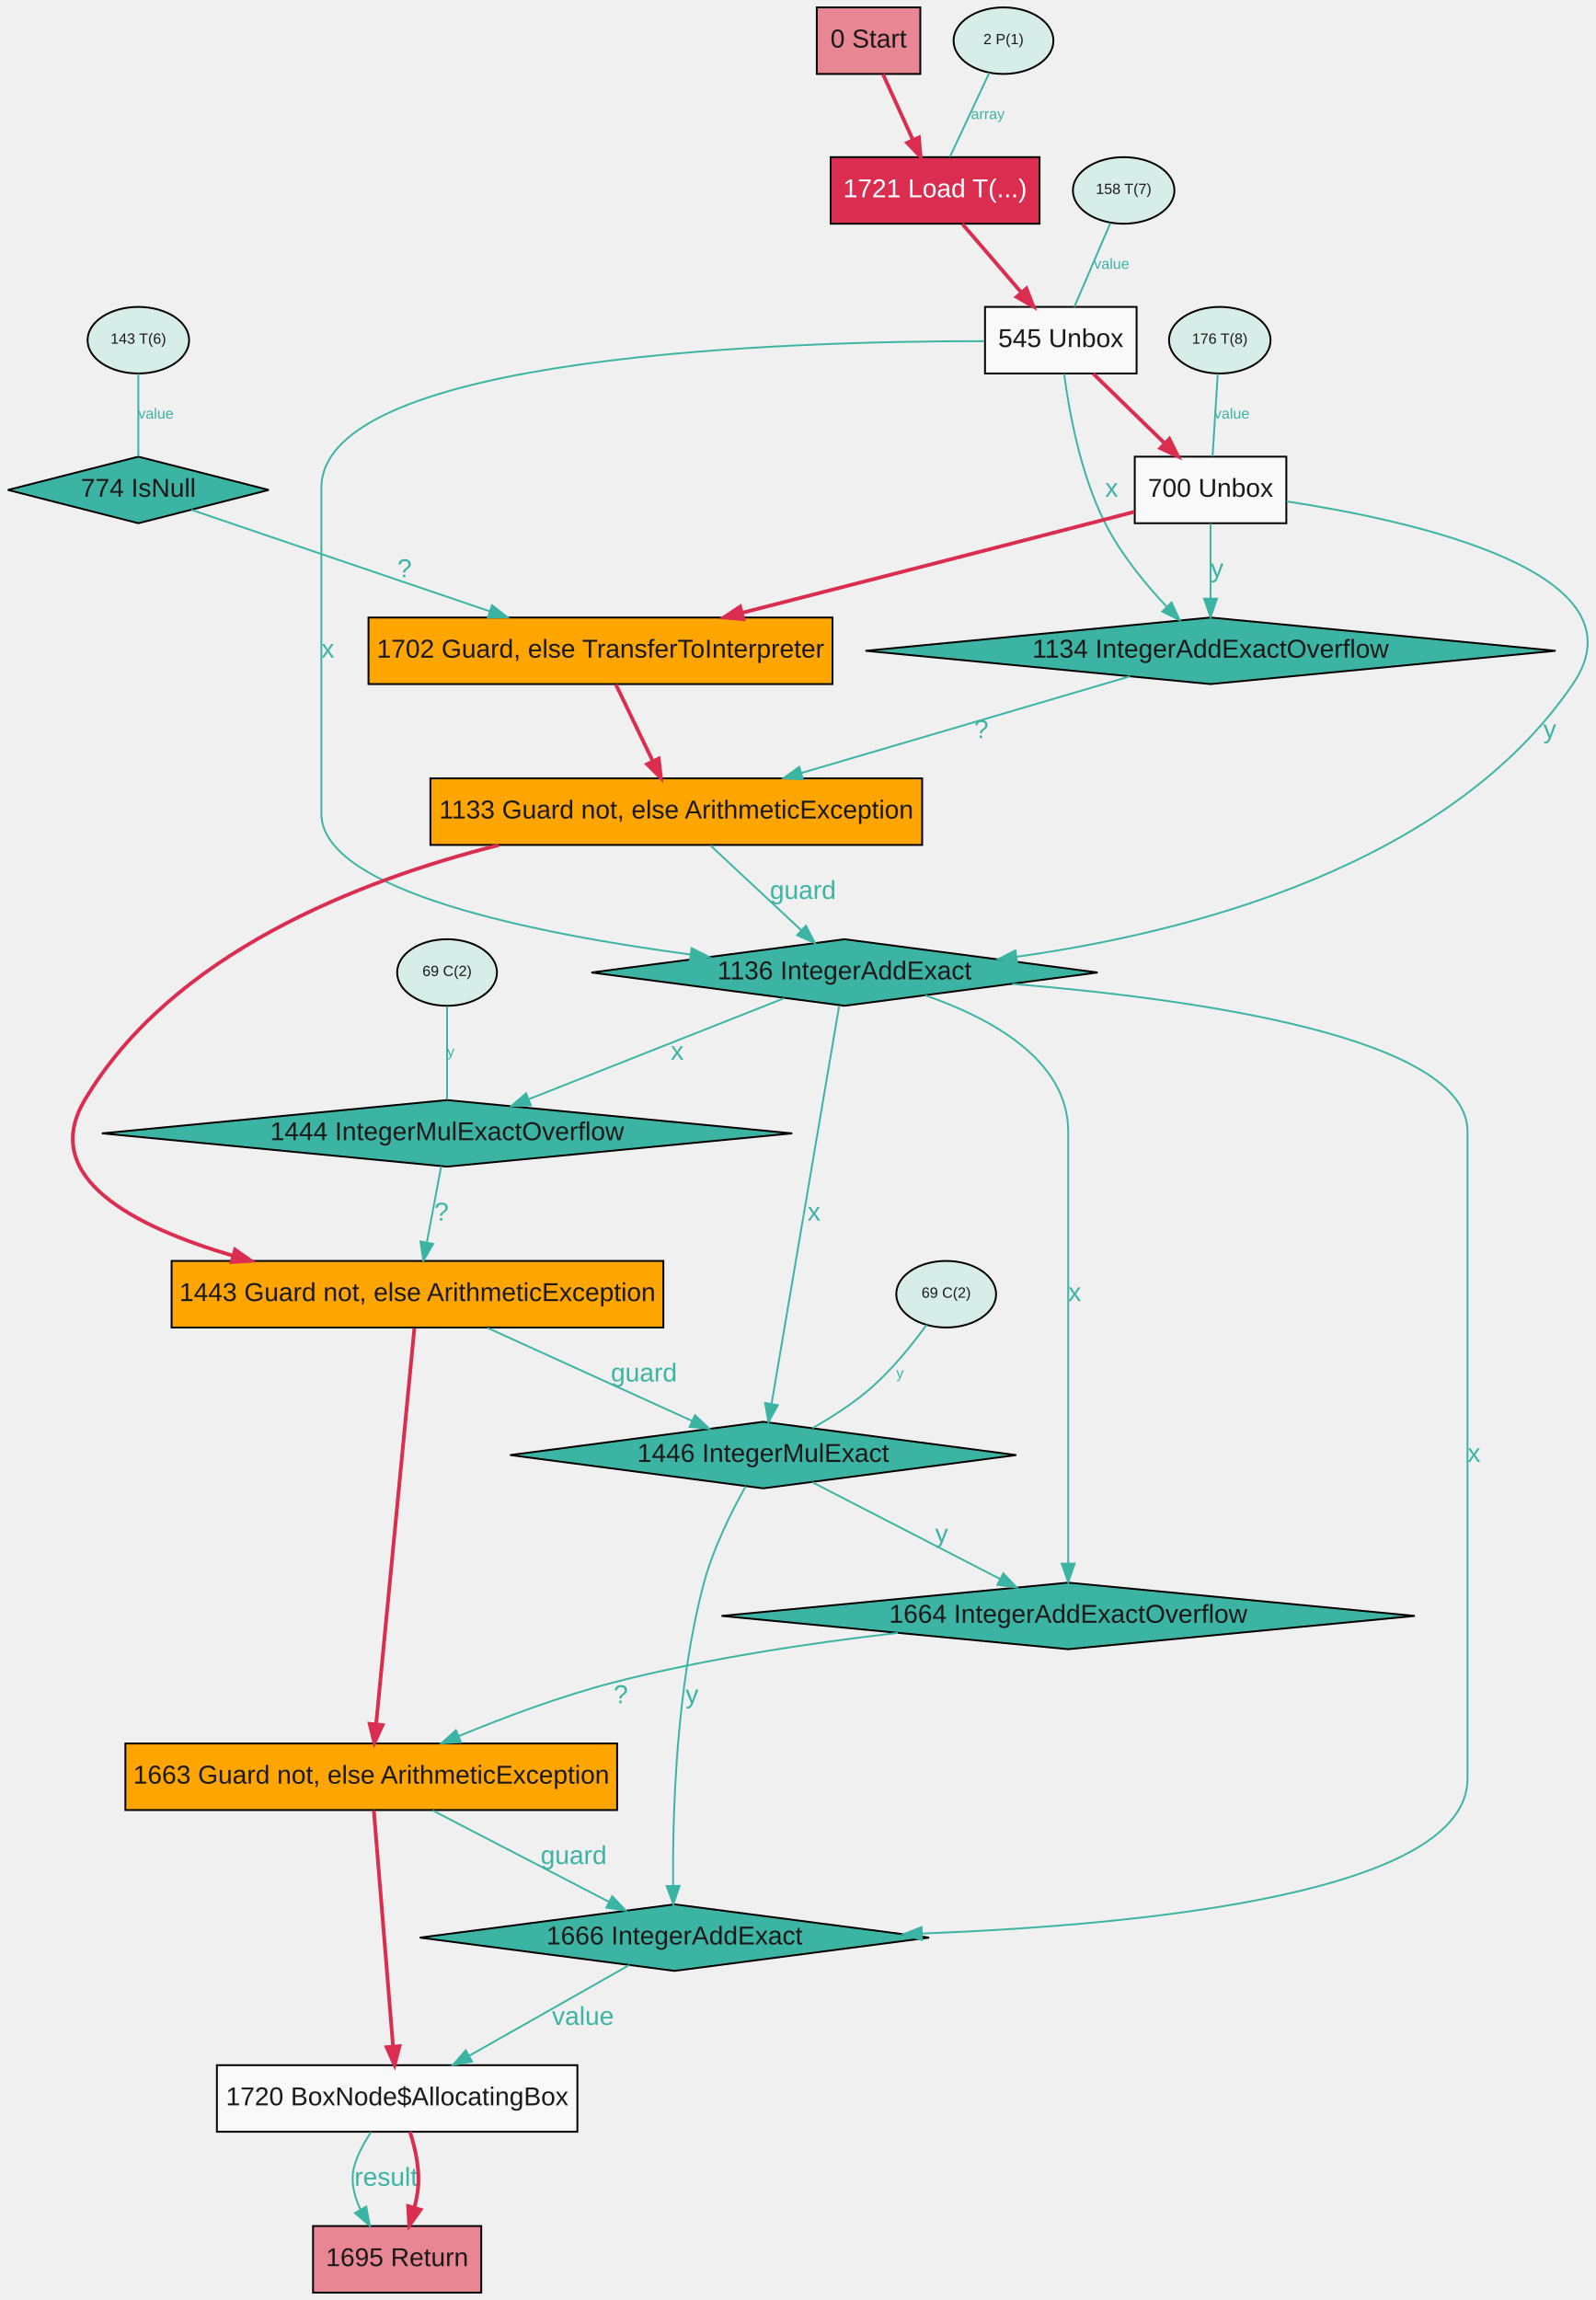
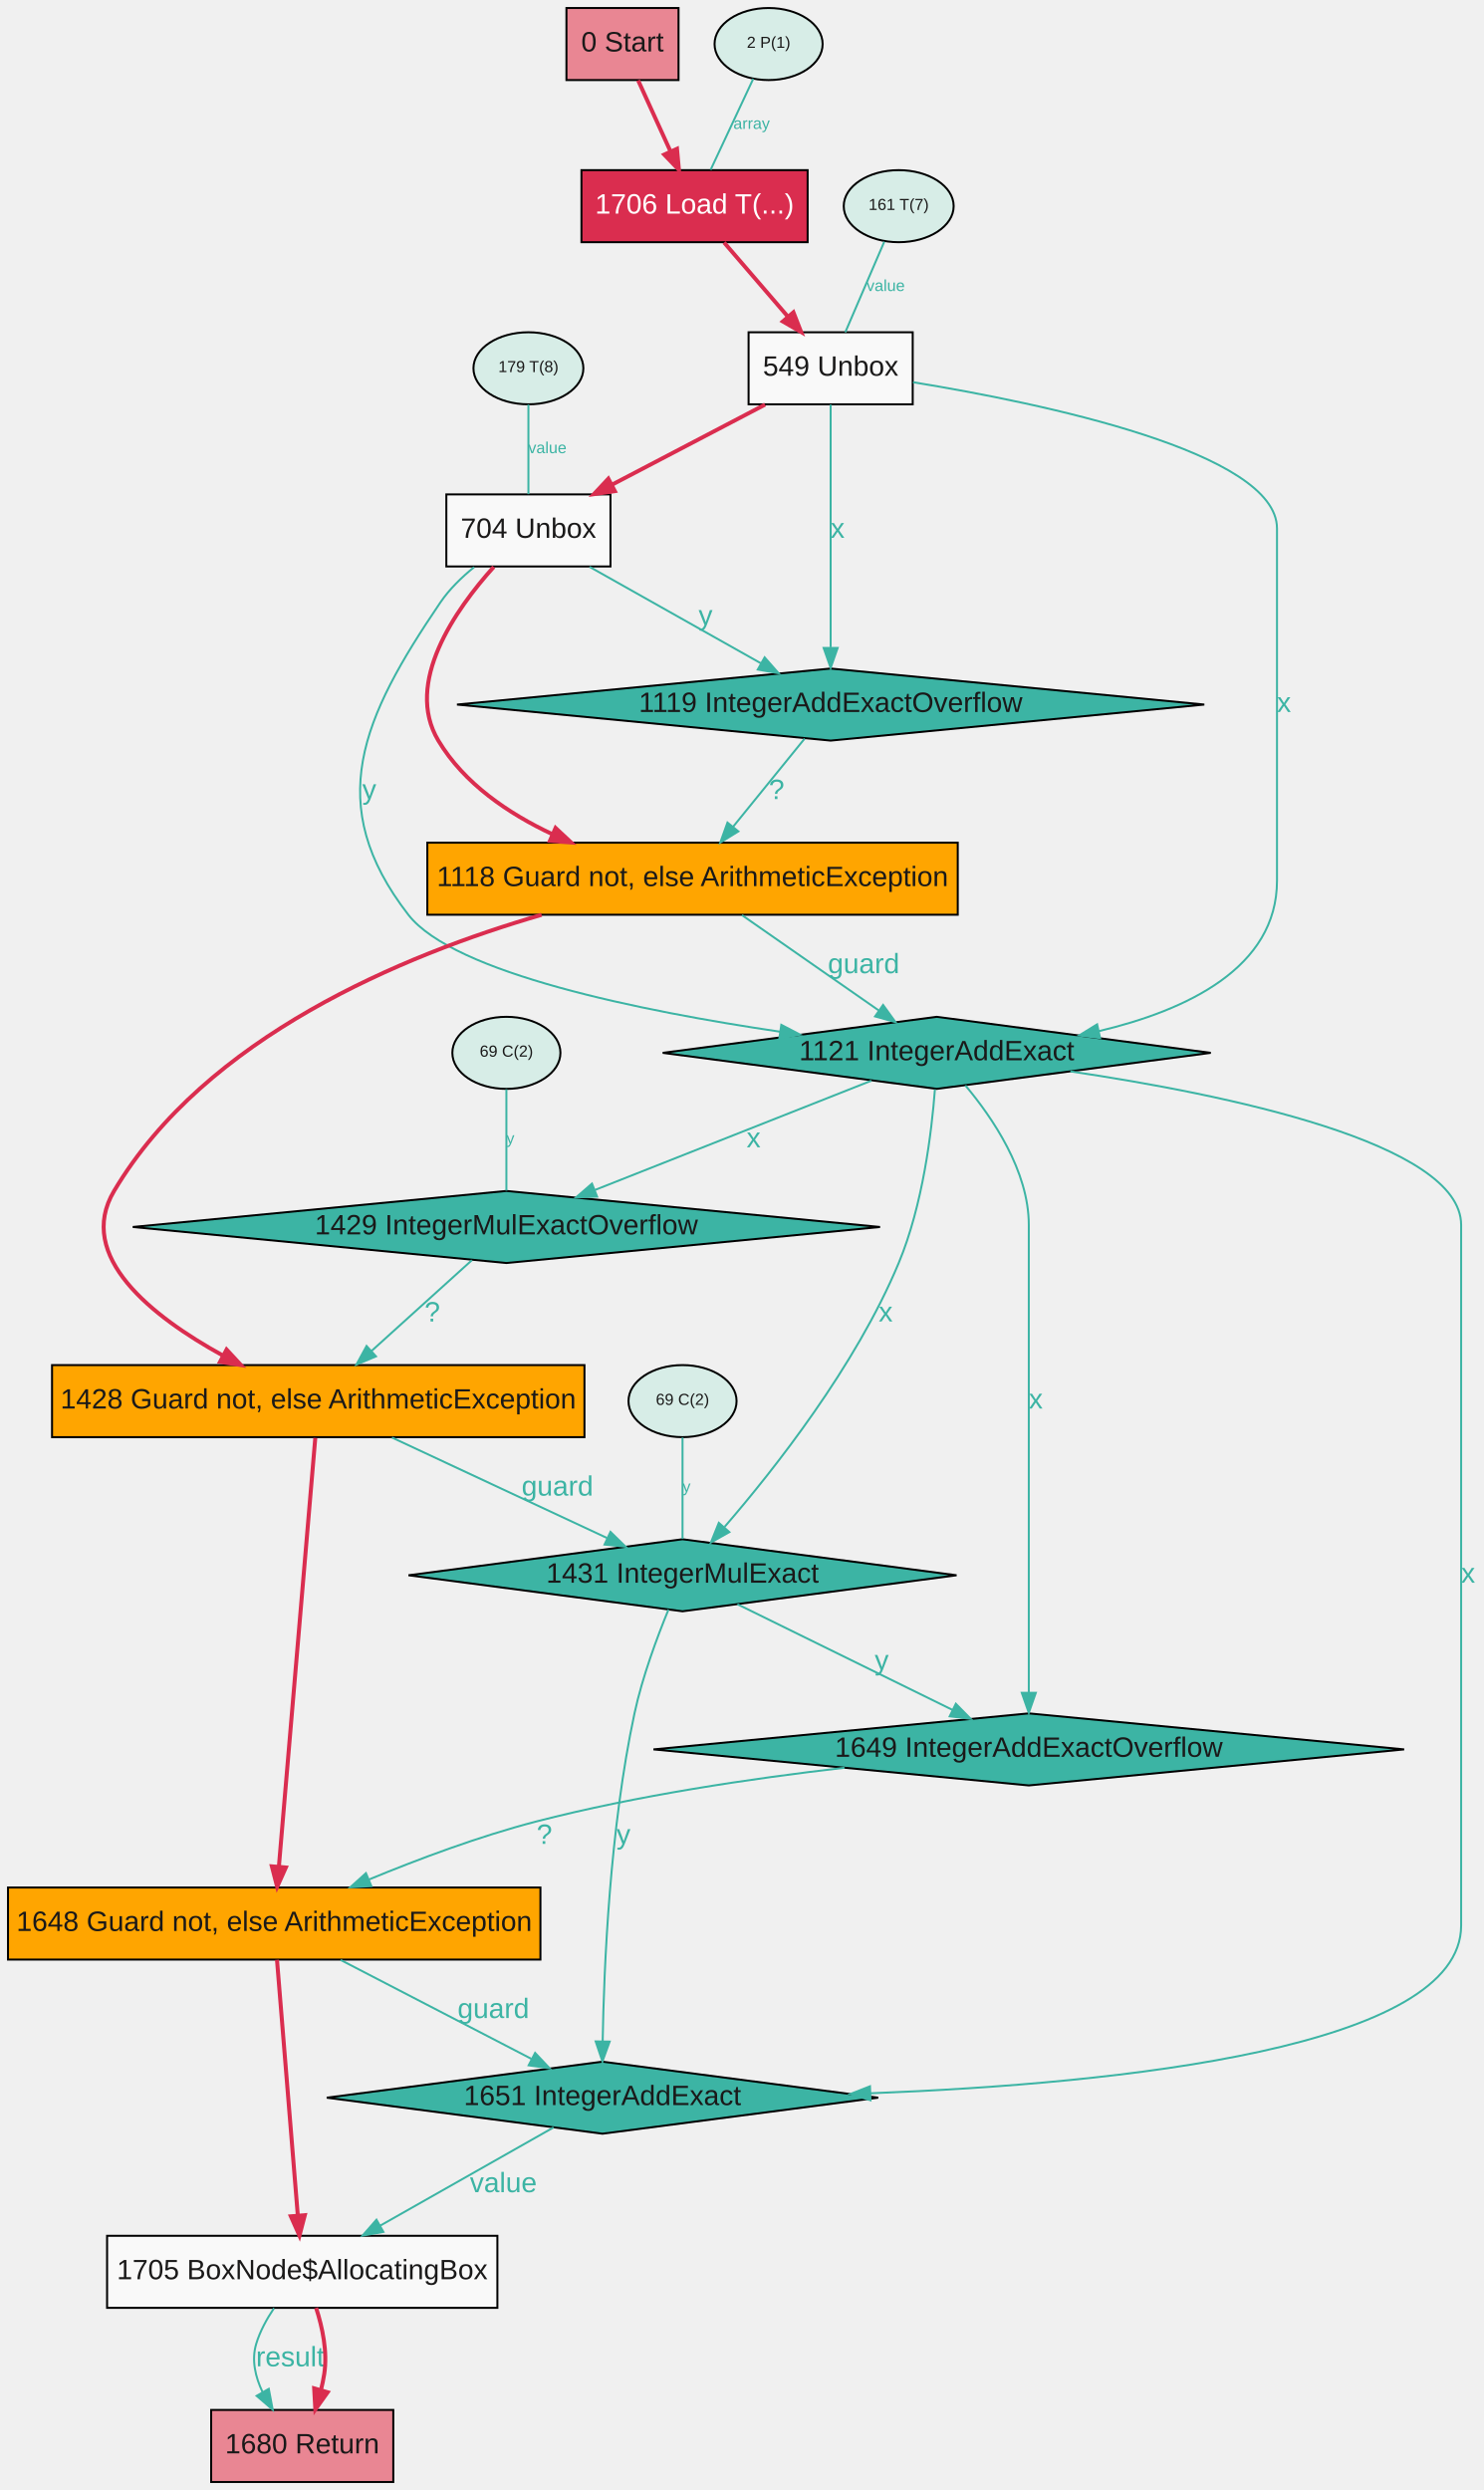
- <svg xmlns="http://www.w3.org/2000/svg" width="863pt" height="1244pt" viewBox="0.00 0.00 862.90 1244.00">
+ <svg xmlns="http://www.w3.org/2000/svg" width="741pt" height="1244pt" viewBox="0.00 0.00 741.00 1244.00">
  <g id="graph0" class="graph" transform="scale(1 1) rotate(0) translate(4 1240)">
    <g id="node1" class="node">
-       <polygon fill="#e98693" stroke="black" points="493.78,-1236 437.78,-1236 437.78,-1200 493.78,-1200 493.78,-1236" />
-       <text text-anchor="middle" x="465.78" y="-1214.3" font-family="Arial" font-size="14.00" fill="#1a1919">0 Start</text>
+       <polygon fill="#e98693" stroke="black" points="335,-1236 279,-1236 279,-1200 335,-1200 335,-1236" />
+       <text text-anchor="middle" x="307" y="-1214.3" font-family="Arial" font-size="14.00" fill="#1a1919">0 Start</text>
+     </g>
+     <g id="node15" class="node">
+       <polygon fill="#da2d4f" stroke="black" points="399.5,-1155 286.5,-1155 286.5,-1119 399.5,-1119 399.5,-1155" />
+       <text text-anchor="middle" x="343" y="-1133.3" font-family="Arial" font-size="14.00" fill="#ffffff">1706 Load T(...)</text>
+     </g>
+     <g id="edge30" class="edge">
+       <path fill="none" stroke="#da2d4f" stroke-width="2" d="M314.81,-1199.86C319.53,-1189.51 325.64,-1176.1 330.96,-1164.41" />
+       <polygon fill="#da2d4f" stroke="#da2d4f" stroke-width="2" points="334.24,-1165.66 335.2,-1155.11 327.87,-1162.76 334.24,-1165.66" />
+     </g>
+     <g id="node2" class="node">
+       <polygon fill="#f9f9f9" stroke="black" points="452,-1074 370,-1074 370,-1038 452,-1038 452,-1074" />
+       <text text-anchor="middle" x="411" y="-1052.3" font-family="Arial" font-size="14.00" fill="#1a1919">549 Unbox</text>
+     </g>
+     <g id="node3" class="node">
+       <polygon fill="#f9f9f9" stroke="black" points="301,-993 219,-993 219,-957 301,-957 301,-993" />
+       <text text-anchor="middle" x="260" y="-971.3" font-family="Arial" font-size="14.00" fill="#1a1919">704 Unbox</text>
+     </g>
+     <g id="edge1" class="edge">
+       <path fill="none" stroke="#da2d4f" stroke-width="2" d="M378.24,-1037.86C355.78,-1026.11 325.8,-1010.42 301.64,-997.79" />
+       <polygon fill="#da2d4f" stroke="#da2d4f" stroke-width="2" points="303.18,-994.64 292.7,-993.11 299.94,-1000.85 303.18,-994.64" />
+     </g>
+     <g id="node5" class="node">
+       <polygon fill="#3cb4a4" stroke="black" points="411,-906 224.32,-888 411,-870 597.68,-888 411,-906" />
+       <text text-anchor="middle" x="411" y="-884.3" font-family="Arial" font-size="14.00" fill="#1a1919">1119 IntegerAddExactOverflow</text>
+     </g>
+     <g id="edge5" class="edge">
+       <path fill="none" stroke="#3cb4a4" d="M411,-1037.86C411,-1009.16 411,-951.13 411,-916.61" />
+       <polygon fill="#3cb4a4" stroke="#3cb4a4" points="414.5,-916.3 411,-906.3 407.5,-916.3 414.5,-916.3" />
+       <text text-anchor="middle" x="414.5" y="-971.3" font-family="arial" font-size="14.00" fill="#3cb4a4">x</text>
+     </g>
+     <g id="node6" class="node">
+       <polygon fill="#3cb4a4" stroke="black" points="464,-732 327.09,-714 464,-696 600.91,-714 464,-732" />
+       <text text-anchor="middle" x="464" y="-710.3" font-family="Arial" font-size="14.00" fill="#1a1919">1121 IntegerAddExact</text>
+     </g>
+     <g id="edge7" class="edge">
+       <path fill="none" stroke="#3cb4a4" d="M452.16,-1049.04C516.6,-1038.53 634,-1014.15 634,-976 634,-976 634,-976 634,-800 634,-756.44 588.79,-735.2 545,-724.85" />
+       <polygon fill="#3cb4a4" stroke="#3cb4a4" points="545.63,-721.4 535.11,-722.68 544.13,-728.24 545.63,-721.4" />
+       <text text-anchor="middle" x="637.5" y="-884.3" font-family="arial" font-size="14.00" fill="#3cb4a4">x</text>
+     </g>
+     <g id="node4" class="node">
+       <polygon fill="#ffa500" stroke="black" points="474.5,-819 209.5,-819 209.5,-783 474.5,-783 474.5,-819" />
+       <text text-anchor="middle" x="342" y="-797.3" font-family="Arial" font-size="14.00" fill="#1a1919">1118 Guard not, else ArithmeticException</text>
+     </g>
+     <g id="edge2" class="edge">
+       <path fill="none" stroke="#da2d4f" stroke-width="2" d="M242.69,-956.76C223.6,-935.57 197.72,-898.86 215,-870 227.82,-848.6 249.93,-833.55 272.15,-823.15" />
+       <polygon fill="#da2d4f" stroke="#da2d4f" stroke-width="2" points="273.57,-826.35 281.31,-819.12 270.75,-819.94 273.57,-826.35" />
+     </g>
+     <g id="edge6" class="edge">
+       <path fill="none" stroke="#3cb4a4" d="M290.56,-956.8C315.38,-942.83 350.39,-923.12 376.27,-908.55" />
+       <polygon fill="#3cb4a4" stroke="#3cb4a4" points="378.02,-911.58 385.02,-903.63 374.58,-905.48 378.02,-911.58" />
+       <text text-anchor="middle" x="348.5" y="-927.8" font-family="arial" font-size="14.00" fill="#3cb4a4">y</text>
+     </g>
+     <g id="edge8" class="edge">
+       <path fill="none" stroke="#3cb4a4" d="M232.88,-956.65C226.63,-951.59 220.5,-945.62 216,-939 176.85,-881.34 157.3,-838.09 200,-783 222.7,-753.72 316.36,-734.82 385.71,-724.56" />
+       <polygon fill="#3cb4a4" stroke="#3cb4a4" points="386.35,-728 395.75,-723.1 385.35,-721.07 386.35,-728" />
+       <text text-anchor="middle" x="180.5" y="-840.8" font-family="arial" font-size="14.00" fill="#3cb4a4">y</text>
+     </g>
+     <g id="edge9" class="edge">
+       <path fill="none" stroke="#3cb4a4" d="M366.69,-782.8C386.43,-769.05 414.14,-749.74 434.95,-735.24" />
+       <polygon fill="#3cb4a4" stroke="#3cb4a4" points="437.2,-737.94 443.4,-729.35 433.19,-732.2 437.2,-737.94" />
+       <text text-anchor="middle" x="427.5" y="-753.8" font-family="arial" font-size="14.00" fill="#3cb4a4">guard</text>
+     </g>
+     <g id="node7" class="node">
+       <polygon fill="#ffa500" stroke="black" points="288,-558 22,-558 22,-522 288,-522 288,-558" />
+       <text text-anchor="middle" x="155" y="-536.3" font-family="Arial" font-size="14.00" fill="#1a1919">1428 Guard not, else ArithmeticException</text>
+     </g>
+     <g id="edge4" class="edge">
+       <path fill="none" stroke="#da2d4f" stroke-width="2" d="M266.59,-782.96C197.34,-762.85 98.75,-721.96 53,-645 33.6,-612.37 72.01,-582.26 107.11,-562.92" />
+       <polygon fill="#da2d4f" stroke="#da2d4f" stroke-width="2" points="109.2,-565.77 116.4,-558 105.92,-559.59 109.2,-565.77" />
+     </g>
+     <g id="edge3" class="edge">
+       <path fill="none" stroke="#3cb4a4" d="M398.02,-871.01C387.97,-858.63 373.86,-841.25 362.32,-827.03" />
+       <polygon fill="#3cb4a4" stroke="#3cb4a4" points="364.89,-824.64 355.87,-819.08 359.45,-829.05 364.89,-824.64" />
+       <text text-anchor="middle" x="384" y="-840.8" font-family="arial" font-size="14.00" fill="#3cb4a4">?</text>
+     </g>
+     <g id="node8" class="node">
+       <polygon fill="#3cb4a4" stroke="black" points="249,-645 62.32,-627 249,-609 435.68,-627 249,-645" />
+       <text text-anchor="middle" x="249" y="-623.3" font-family="Arial" font-size="14.00" fill="#1a1919">1429 IntegerMulExactOverflow</text>
+     </g>
+     <g id="edge12" class="edge">
+       <path fill="none" stroke="#3cb4a4" d="M431.35,-700.09C394.48,-685.51 334.3,-661.72 293.23,-645.49" />
+       <polygon fill="#3cb4a4" stroke="#3cb4a4" points="294.33,-642.16 283.75,-641.74 291.76,-648.67 294.33,-642.16" />
+       <text text-anchor="middle" x="372.5" y="-666.8" font-family="arial" font-size="14.00" fill="#3cb4a4">x</text>
+     </g>
+     <g id="node9" class="node">
+       <polygon fill="#3cb4a4" stroke="black" points="337,-471 200.09,-453 337,-435 473.91,-453 337,-471" />
+       <text text-anchor="middle" x="337" y="-449.3" font-family="Arial" font-size="14.00" fill="#1a1919">1431 IntegerMulExact</text>
+     </g>
+     <g id="edge14" class="edge">
+       <path fill="none" stroke="#3cb4a4" d="M463.1,-695.8C461.49,-674.64 457.07,-637.97 445,-609 423.54,-557.47 382.88,-505.95 358.03,-477.2" />
+       <polygon fill="#3cb4a4" stroke="#3cb4a4" points="360.39,-474.58 351.17,-469.37 355.13,-479.2 360.39,-474.58" />
+       <text text-anchor="middle" x="438.5" y="-579.8" font-family="arial" font-size="14.00" fill="#3cb4a4">x</text>
+     </g>
+     <g id="node11" class="node">
+       <polygon fill="#3cb4a4" stroke="black" points="510,-384 322.48,-366 510,-348 697.52,-366 510,-384" />
+       <text text-anchor="middle" x="510" y="-362.3" font-family="Arial" font-size="14.00" fill="#1a1919">1649 IntegerAddExactOverflow</text>
+     </g>
+     <g id="edge19" class="edge">
+       <path fill="none" stroke="#3cb4a4" d="M478.3,-697.73C491.81,-681.67 510,-655.01 510,-628 510,-628 510,-628 510,-452 510,-432.75 510,-411.05 510,-394.4" />
+       <polygon fill="#3cb4a4" stroke="#3cb4a4" points="513.5,-394.26 510,-384.26 506.5,-394.26 513.5,-394.26" />
+       <text text-anchor="middle" x="513.5" y="-536.3" font-family="arial" font-size="14.00" fill="#3cb4a4">x</text>
+     </g>
+     <g id="node12" class="node">
+       <polygon fill="#3cb4a4" stroke="black" points="297,-210 159.25,-192 297,-174 434.75,-192 297,-210" />
+       <text text-anchor="middle" x="297" y="-188.3" font-family="Arial" font-size="14.00" fill="#1a1919">1651 IntegerAddExact</text>
+     </g>
+     <g id="edge21" class="edge">
+       <path fill="none" stroke="#3cb4a4" d="M530.79,-704.73C608.42,-693.22 726,-669.01 726,-628 726,-628 726,-628 726,-278 726,-216.97 556.8,-199.07 430.92,-194.2" />
+       <polygon fill="#3cb4a4" stroke="#3cb4a4" points="430.92,-190.7 420.8,-193.83 430.66,-197.69 430.92,-190.7" />
+       <text text-anchor="middle" x="729.5" y="-449.3" font-family="arial" font-size="14.00" fill="#3cb4a4">x</text>
+     </g>
+     <g id="edge16" class="edge">
+       <path fill="none" stroke="#3cb4a4" d="M191.83,-521.8C223.08,-507.2 267.74,-486.35 299.25,-471.63" />
+       <polygon fill="#3cb4a4" stroke="#3cb4a4" points="301,-474.68 308.57,-467.28 298.03,-468.34 301,-474.68" />
+       <text text-anchor="middle" x="274.5" y="-492.8" font-family="arial" font-size="14.00" fill="#3cb4a4">guard</text>
+     </g>
+     <g id="node10" class="node">
+       <polygon fill="#ffa500" stroke="black" points="266,-297 0,-297 0,-261 266,-261 266,-297" />
+       <text text-anchor="middle" x="133" y="-275.3" font-family="Arial" font-size="14.00" fill="#1a1919">1648 Guard not, else ArithmeticException</text>
+     </g>
+     <g id="edge11" class="edge">
+       <path fill="none" stroke="#da2d4f" stroke-width="2" d="M153.52,-521.6C149.77,-477.46 139.87,-360.83 135.33,-307.42" />
+       <polygon fill="#da2d4f" stroke="#da2d4f" stroke-width="2" points="138.81,-306.99 134.47,-297.32 131.83,-307.58 138.81,-306.99" />
+     </g>
+     <g id="edge10" class="edge">
+       <path fill="none" stroke="#3cb4a4" d="M231.76,-610.41C217.73,-597.72 197.69,-579.6 181.61,-565.06" />
+       <polygon fill="#3cb4a4" stroke="#3cb4a4" points="183.84,-562.36 174.07,-558.25 179.14,-567.55 183.84,-562.36" />
+       <text text-anchor="middle" x="212" y="-579.8" font-family="arial" font-size="14.00" fill="#3cb4a4">?</text>
+     </g>
+     <g id="edge20" class="edge">
+       <path fill="none" stroke="#3cb4a4" d="M364.41,-438.53C393.38,-424.3 439.27,-401.75 471.78,-385.78" />
+       <polygon fill="#3cb4a4" stroke="#3cb4a4" points="473.55,-388.81 480.98,-381.26 470.47,-382.52 473.55,-388.81" />
+       <text text-anchor="middle" x="436.5" y="-405.8" font-family="arial" font-size="14.00" fill="#3cb4a4">y</text>
+     </g>
+     <g id="edge22" class="edge">
+       <path fill="none" stroke="#3cb4a4" d="M329.98,-435.85C324.4,-422.28 316.91,-402.24 313,-384 300.67,-326.55 297.74,-257.49 297.1,-220.16" />
+       <polygon fill="#3cb4a4" stroke="#3cb4a4" points="300.6,-220.03 296.98,-210.08 293.6,-220.12 300.6,-220.03" />
+       <text text-anchor="middle" x="307.5" y="-318.8" font-family="arial" font-size="14.00" fill="#3cb4a4">y</text>
+     </g>
+     <g id="edge23" class="edge">
+       <path fill="none" stroke="#3cb4a4" d="M166.19,-260.8C193.85,-246.46 233.17,-226.08 261.47,-211.41" />
+       <polygon fill="#3cb4a4" stroke="#3cb4a4" points="263.35,-214.38 270.61,-206.68 260.12,-208.17 263.35,-214.38" />
+       <text text-anchor="middle" x="242.5" y="-231.8" font-family="arial" font-size="14.00" fill="#3cb4a4">guard</text>
+     </g>
+     <g id="node14" class="node">
+       <polygon fill="#f9f9f9" stroke="black" points="244.5,-123 49.5,-123 49.5,-87 244.5,-87 244.5,-123" />
+       <text text-anchor="middle" x="147" y="-101.3" font-family="Arial" font-size="14.00" fill="#1a1919">1705 BoxNode$AllocatingBox</text>
+     </g>
+     <g id="edge18" class="edge">
+       <path fill="none" stroke="#da2d4f" stroke-width="2" d="M134.39,-260.88C136.83,-231 141.86,-169.11 144.78,-133.27" />
+       <polygon fill="#da2d4f" stroke="#da2d4f" stroke-width="2" points="148.29,-133.3 145.61,-123.05 141.31,-132.73 148.29,-133.3" />
+     </g>
+     <g id="edge17" class="edge">
+       <path fill="none" stroke="#3cb4a4" d="M417.92,-356.83C371.3,-351.46 314.12,-342.96 264,-330 235.6,-322.66 204.91,-311.15 180.38,-301.02" />
+       <polygon fill="#3cb4a4" stroke="#3cb4a4" points="181.53,-297.71 170.95,-297.08 178.83,-304.17 181.53,-297.71" />
+       <text text-anchor="middle" x="268" y="-318.8" font-family="arial" font-size="14.00" fill="#3cb4a4">?</text>
+     </g>
+     <g id="edge25" class="edge">
+       <path fill="none" stroke="#3cb4a4" d="M272.57,-177.15C249.15,-163.88 213.41,-143.63 186.05,-128.13" />
+       <polygon fill="#3cb4a4" stroke="#3cb4a4" points="187.54,-124.95 177.12,-123.07 184.09,-131.04 187.54,-124.95" />
+       <text text-anchor="middle" x="247.5" y="-144.8" font-family="arial" font-size="14.00" fill="#3cb4a4">value</text>
+     </g>
+     <g id="node13" class="node">
+       <polygon fill="#e98693" stroke="black" points="192.5,-36 101.5,-36 101.5,0 192.5,0 192.5,-36" />
+       <text text-anchor="middle" x="147" y="-14.3" font-family="Arial" font-size="14.00" fill="#1a1919">1680 Return</text>
+     </g>
+     <g id="edge24" class="edge">
+       <path fill="none" stroke="#3cb4a4" d="M132.9,-86.84C129.28,-81.46 125.88,-75.27 124,-69 121.59,-60.93 123.56,-52.49 127.19,-44.89" />
+       <polygon fill="#3cb4a4" stroke="#3cb4a4" points="130.29,-46.53 132.25,-36.12 124.22,-43.03 130.29,-46.53" />
+       <text text-anchor="middle" x="141" y="-57.8" font-family="arial" font-size="14.00" fill="#3cb4a4">result</text>
+     </g>
+     <g id="edge26" class="edge">
+       <path fill="none" stroke="#da2d4f" stroke-width="2" d="M153.94,-86.98C157.06,-77.35 159.7,-65.07 158,-54 157.59,-51.32 157.01,-48.56 156.33,-45.83" />
+       <polygon fill="#da2d4f" stroke="#da2d4f" stroke-width="2" points="159.69,-44.83 153.55,-36.2 152.96,-46.78 159.69,-44.83" />
+     </g>
+     <g id="edge31" class="edge">
+       <path fill="none" stroke="#da2d4f" stroke-width="2" d="M357.75,-1118.86C367.02,-1108.09 379.13,-1094.02 389.46,-1082.02" />
+       <polygon fill="#da2d4f" stroke="#da2d4f" stroke-width="2" points="392.4,-1083.97 396.27,-1074.11 387.1,-1079.4 392.4,-1083.97" />
+     </g>
+     <g id="node16" class="node">
+       <ellipse fill="#d7ede7" stroke="black" cx="249" cy="-714" rx="27" ry="18" />
+       <text text-anchor="middle" x="249" y="-712.1" font-family="Arial" font-size="8.00" fill="#1a1919">69 C(2)</text>
+     </g>
+     <g id="edge13" class="edge">
+       <path fill="none" stroke="#3cb4a4" d="M249,-695.8C249,-681.05 249,-659.92 249,-645.18" />
+       <text text-anchor="middle" x="251" y="-668.6" font-family="arial" font-size="8.00" fill="#3cb4a4">y</text>
    </g>
    <g id="node17" class="node">
-       <polygon fill="#da2d4f" stroke="black" points="558.28,-1155 445.28,-1155 445.28,-1119 558.28,-1119 558.28,-1155" />
-       <text text-anchor="middle" x="501.78" y="-1133.3" font-family="Arial" font-size="14.00" fill="#ffffff">1721 Load T(...)</text>
-     </g>
-     <g id="edge33" class="edge">
-       <path fill="none" stroke="#da2d4f" stroke-width="2" d="M473.59,-1199.86C478.3,-1189.51 484.41,-1176.1 489.74,-1164.41" />
-       <polygon fill="#da2d4f" stroke="#da2d4f" stroke-width="2" points="493.02,-1165.66 493.98,-1155.11 486.65,-1162.76 493.02,-1165.66" />
-     </g>
-     <g id="node2" class="node">
-       <polygon fill="#f9f9f9" stroke="black" points="610.78,-1074 528.78,-1074 528.78,-1038 610.78,-1038 610.78,-1074" />
-       <text text-anchor="middle" x="569.78" y="-1052.3" font-family="Arial" font-size="14.00" fill="#1a1919">545 Unbox</text>
-     </g>
-     <g id="node3" class="node">
-       <polygon fill="#f9f9f9" stroke="black" points="691.78,-993 609.78,-993 609.78,-957 691.78,-957 691.78,-993" />
-       <text text-anchor="middle" x="650.78" y="-971.3" font-family="Arial" font-size="14.00" fill="#1a1919">700 Unbox</text>
-     </g>
-     <g id="edge1" class="edge">
-       <path fill="none" stroke="#da2d4f" stroke-width="2" d="M587.35,-1037.86C598.6,-1026.88 613.37,-1012.48 625.83,-1000.33" />
-       <polygon fill="#da2d4f" stroke="#da2d4f" stroke-width="2" points="628.52,-1002.6 633.23,-993.11 623.63,-997.58 628.52,-1002.6" />
-     </g>
-     <g id="node6" class="node">
-       <polygon fill="#3cb4a4" stroke="black" points="650.78,-906 464.1,-888 650.78,-870 837.45,-888 650.78,-906" />
-       <text text-anchor="middle" x="650.78" y="-884.3" font-family="Arial" font-size="14.00" fill="#1a1919">1134 IntegerAddExactOverflow</text>
-     </g>
-     <g id="edge5" class="edge">
-       <path fill="none" stroke="#3cb4a4" d="M571.57,-1037.89C574.22,-1017.66 580.4,-983.41 593.78,-957 602.25,-940.27 615.55,-924.08 627.18,-911.69" />
-       <polygon fill="#3cb4a4" stroke="#3cb4a4" points="629.7,-914.12 634.14,-904.5 624.67,-909.25 629.7,-914.12" />
-       <text text-anchor="middle" x="597.28" y="-971.3" font-family="arial" font-size="14.00" fill="#3cb4a4">x</text>
-     </g>
-     <g id="node7" class="node">
-       <polygon fill="#3cb4a4" stroke="black" points="452.78,-732 315.87,-714 452.78,-696 589.68,-714 452.78,-732" />
-       <text text-anchor="middle" x="452.78" y="-710.3" font-family="Arial" font-size="14.00" fill="#1a1919">1136 IntegerAddExact</text>
-     </g>
-     <g id="edge7" class="edge">
-       <path fill="none" stroke="#3cb4a4" d="M528.47,-1055.48C426.28,-1055.57 169.78,-1048.56 169.78,-976 169.78,-976 169.78,-976 169.78,-800 169.78,-757.91 286.03,-734.86 369.52,-723.73" />
-       <polygon fill="#3cb4a4" stroke="#3cb4a4" points="370.06,-727.19 379.53,-722.43 369.16,-720.25 370.06,-727.19" />
-       <text text-anchor="middle" x="173.28" y="-884.3" font-family="arial" font-size="14.00" fill="#3cb4a4">x</text>
-     </g>
-     <g id="edge6" class="edge">
-       <path fill="none" stroke="#3cb4a4" d="M650.78,-956.8C650.78,-945.16 650.78,-929.55 650.78,-916.24" />
-       <polygon fill="#3cb4a4" stroke="#3cb4a4" points="654.28,-916.18 650.78,-906.18 647.28,-916.18 654.28,-916.18" />
-       <text text-anchor="middle" x="654.28" y="-927.8" font-family="arial" font-size="14.00" fill="#3cb4a4">y</text>
-     </g>
-     <g id="edge8" class="edge">
-       <path fill="none" stroke="#3cb4a4" d="M691.9,-968.81C760.73,-958.33 887.87,-930.33 846.78,-870 779.7,-771.53 639.6,-735.62 545.85,-722.52" />
-       <polygon fill="#3cb4a4" stroke="#3cb4a4" points="546.17,-719.03 535.79,-721.18 545.24,-725.97 546.17,-719.03" />
-       <text text-anchor="middle" x="834.28" y="-840.8" font-family="arial" font-size="14.00" fill="#3cb4a4">y</text>
-     </g>
-     <g id="node15" class="node">
-       <polygon fill="#ffa500" stroke="black" points="446.28,-906 195.28,-906 195.28,-870 446.28,-870 446.28,-906" />
-       <text text-anchor="middle" x="320.78" y="-884.3" font-family="Arial" font-size="14.00" fill="#1a1919">1702 Guard, else TransferToInterpreter</text>
-     </g>
-     <g id="edge2" class="edge">
-       <path fill="none" stroke="#da2d4f" stroke-width="2" d="M609.52,-963.18C601.64,-961.12 593.45,-958.99 585.78,-957 522.39,-940.58 450.42,-922.12 397.49,-908.59" />
-       <polygon fill="#da2d4f" stroke="#da2d4f" stroke-width="2" points="398.06,-905.12 387.5,-906.03 396.32,-911.9 398.06,-905.12" />
-     </g>
-     <g id="node4" class="node">
-       <polygon fill="#3cb4a4" stroke="black" points="70.78,-993 0.22,-975 70.78,-957 141.33,-975 70.78,-993" />
-       <text text-anchor="middle" x="70.78" y="-971.3" font-family="Arial" font-size="14.00" fill="#1a1919">774 IsNull</text>
-     </g>
-     <g id="edge25" class="edge">
-       <path fill="none" stroke="#3cb4a4" d="M99.45,-964.25C138.61,-950.94 209.77,-926.74 260.84,-909.38" />
-       <polygon fill="#3cb4a4" stroke="#3cb4a4" points="262.11,-912.64 270.45,-906.11 259.86,-906.02 262.11,-912.64" />
-       <text text-anchor="middle" x="214.78" y="-927.8" font-family="arial" font-size="14.00" fill="#3cb4a4">?</text>
-     </g>
-     <g id="node5" class="node">
-       <polygon fill="#ffa500" stroke="black" points="494.78,-819 228.78,-819 228.78,-783 494.78,-783 494.78,-819" />
-       <text text-anchor="middle" x="361.78" y="-797.3" font-family="Arial" font-size="14.00" fill="#1a1919">1133 Guard not, else ArithmeticException</text>
-     </g>
-     <g id="edge9" class="edge">
-       <path fill="none" stroke="#3cb4a4" d="M380.19,-782.8C394.34,-769.58 413.99,-751.23 429.28,-736.95" />
-       <polygon fill="#3cb4a4" stroke="#3cb4a4" points="431.9,-739.29 436.82,-729.9 427.12,-734.17 431.9,-739.29" />
-       <text text-anchor="middle" x="430.28" y="-753.8" font-family="arial" font-size="14.00" fill="#3cb4a4">guard</text>
-     </g>
-     <g id="node8" class="node">
-       <polygon fill="#ffa500" stroke="black" points="354.78,-558 88.78,-558 88.78,-522 354.78,-522 354.78,-558" />
-       <text text-anchor="middle" x="221.78" y="-536.3" font-family="Arial" font-size="14.00" fill="#1a1919">1443 Guard not, else ArithmeticException</text>
-     </g>
-     <g id="edge4" class="edge">
-       <path fill="none" stroke="#da2d4f" stroke-width="2" d="M265.81,-782.93C189.81,-763.73 88.86,-724.19 41.78,-645 16.94,-603.22 68.04,-576.62 122.06,-560.79" />
-       <polygon fill="#da2d4f" stroke="#da2d4f" stroke-width="2" points="123.12,-564.12 131.81,-558.05 121.23,-557.39 123.12,-564.12" />
-     </g>
-     <g id="edge3" class="edge">
-       <path fill="none" stroke="#3cb4a4" d="M607.2,-874.18C560.04,-860.31 484.25,-838.02 429.35,-821.88" />
-       <polygon fill="#3cb4a4" stroke="#3cb4a4" points="430.29,-818.5 419.7,-819.04 428.31,-825.22 430.29,-818.5" />
-       <text text-anchor="middle" x="526.78" y="-840.8" font-family="arial" font-size="14.00" fill="#3cb4a4">?</text>
-     </g>
-     <g id="node9" class="node">
-       <polygon fill="#3cb4a4" stroke="black" points="237.78,-645 51.1,-627 237.78,-609 424.45,-627 237.78,-645" />
-       <text text-anchor="middle" x="237.78" y="-623.3" font-family="Arial" font-size="14.00" fill="#1a1919">1444 IntegerMulExactOverflow</text>
-     </g>
-     <g id="edge12" class="edge">
-       <path fill="none" stroke="#3cb4a4" d="M420.12,-700.09C383.25,-685.51 323.07,-661.72 282.01,-645.49" />
-       <polygon fill="#3cb4a4" stroke="#3cb4a4" points="283.11,-642.16 272.52,-641.74 280.53,-648.67 283.11,-642.16" />
-       <text text-anchor="middle" x="362.28" y="-666.8" font-family="arial" font-size="14.00" fill="#3cb4a4">x</text>
-     </g>
-     <g id="node10" class="node">
-       <polygon fill="#3cb4a4" stroke="black" points="408.78,-471 271.87,-453 408.78,-435 545.68,-453 408.78,-471" />
-       <text text-anchor="middle" x="408.78" y="-449.3" font-family="Arial" font-size="14.00" fill="#1a1919">1446 IntegerMulExact</text>
-     </g>
-     <g id="edge14" class="edge">
-       <path fill="none" stroke="#3cb4a4" d="M449.89,-696.01C442.41,-652 422.37,-534.04 413.32,-480.76" />
-       <polygon fill="#3cb4a4" stroke="#3cb4a4" points="416.74,-479.99 411.62,-470.72 409.84,-481.16 416.74,-479.99" />
-       <text text-anchor="middle" x="436.28" y="-579.8" font-family="arial" font-size="14.00" fill="#3cb4a4">x</text>
-     </g>
-     <g id="node12" class="node">
-       <polygon fill="#3cb4a4" stroke="black" points="573.78,-384 386.26,-366 573.78,-348 761.29,-366 573.78,-384" />
-       <text text-anchor="middle" x="573.78" y="-362.3" font-family="Arial" font-size="14.00" fill="#1a1919">1664 IntegerAddExactOverflow</text>
-     </g>
-     <g id="edge19" class="edge">
-       <path fill="none" stroke="#3cb4a4" d="M496.46,-701.63C531.12,-689.67 573.78,-667.02 573.78,-628 573.78,-628 573.78,-628 573.78,-452 573.78,-432.75 573.78,-411.05 573.78,-394.4" />
-       <polygon fill="#3cb4a4" stroke="#3cb4a4" points="577.28,-394.26 573.78,-384.26 570.28,-394.26 577.28,-394.26" />
-       <text text-anchor="middle" x="577.28" y="-536.3" font-family="arial" font-size="14.00" fill="#3cb4a4">x</text>
-     </g>
-     <g id="node13" class="node">
-       <polygon fill="#3cb4a4" stroke="black" points="360.78,-210 223.03,-192 360.78,-174 498.52,-192 360.78,-210" />
-       <text text-anchor="middle" x="360.78" y="-188.3" font-family="Arial" font-size="14.00" fill="#1a1919">1666 IntegerAddExact</text>
-     </g>
-     <g id="edge21" class="edge">
-       <path fill="none" stroke="#3cb4a4" d="M543.53,-707.85C643.34,-699.64 789.78,-678.91 789.78,-628 789.78,-628 789.78,-628 789.78,-278 789.78,-216.97 620.58,-199.07 494.7,-194.2" />
-       <polygon fill="#3cb4a4" stroke="#3cb4a4" points="494.69,-190.7 484.57,-193.83 494.44,-197.69 494.69,-190.7" />
-       <text text-anchor="middle" x="793.28" y="-449.3" font-family="arial" font-size="14.00" fill="#3cb4a4">x</text>
-     </g>
-     <g id="edge16" class="edge">
-       <path fill="none" stroke="#3cb4a4" d="M259.62,-521.8C291.87,-507.14 338,-486.17 370.4,-471.44" />
-       <polygon fill="#3cb4a4" stroke="#3cb4a4" points="371.91,-474.6 379.57,-467.28 369.02,-468.23 371.91,-474.6" />
-       <text text-anchor="middle" x="344.28" y="-492.8" font-family="arial" font-size="14.00" fill="#3cb4a4">guard</text>
-     </g>
-     <g id="node11" class="node">
-       <polygon fill="#ffa500" stroke="black" points="329.78,-297 63.78,-297 63.78,-261 329.78,-261 329.78,-297" />
-       <text text-anchor="middle" x="196.78" y="-275.3" font-family="Arial" font-size="14.00" fill="#1a1919">1663 Guard not, else ArithmeticException</text>
-     </g>
-     <g id="edge11" class="edge">
-       <path fill="none" stroke="#da2d4f" stroke-width="2" d="M220.1,-521.6C215.84,-477.46 204.58,-360.83 199.42,-307.42" />
-       <polygon fill="#da2d4f" stroke="#da2d4f" stroke-width="2" points="202.89,-306.94 198.45,-297.32 195.92,-307.61 202.89,-306.94" />
-     </g>
-     <g id="edge10" class="edge">
-       <path fill="none" stroke="#3cb4a4" d="M234.61,-609.21C232.42,-597.52 229.43,-581.69 226.9,-568.22" />
-       <polygon fill="#3cb4a4" stroke="#3cb4a4" points="230.27,-567.23 224.98,-558.05 223.39,-568.52 230.27,-567.23" />
-       <text text-anchor="middle" x="234.78" y="-579.8" font-family="arial" font-size="14.00" fill="#3cb4a4">?</text>
-     </g>
-     <g id="edge20" class="edge">
-       <path fill="none" stroke="#3cb4a4" d="M435.29,-438.34C462.78,-424.18 505.97,-401.93 536.81,-386.04" />
-       <polygon fill="#3cb4a4" stroke="#3cb4a4" points="538.67,-389.02 545.95,-381.33 535.46,-382.8 538.67,-389.02" />
-       <text text-anchor="middle" x="505.28" y="-405.8" font-family="arial" font-size="14.00" fill="#3cb4a4">y</text>
-     </g>
-     <g id="edge22" class="edge">
-       <path fill="none" stroke="#3cb4a4" d="M399.31,-436.13C391.82,-422.73 381.81,-402.78 376.78,-384 361.53,-327.1 359.72,-257.56 360.05,-220.07" />
-       <polygon fill="#3cb4a4" stroke="#3cb4a4" points="363.55,-220 360.2,-209.95 356.55,-219.9 363.55,-220" />
-       <text text-anchor="middle" x="370.28" y="-318.8" font-family="arial" font-size="14.00" fill="#3cb4a4">y</text>
-     </g>
-     <g id="edge23" class="edge">
-       <path fill="none" stroke="#3cb4a4" d="M229.96,-260.8C257.63,-246.46 296.95,-226.08 325.25,-211.41" />
-       <polygon fill="#3cb4a4" stroke="#3cb4a4" points="327.12,-214.38 334.39,-206.68 323.9,-208.17 327.12,-214.38" />
-       <text text-anchor="middle" x="306.28" y="-231.8" font-family="arial" font-size="14.00" fill="#3cb4a4">guard</text>
-     </g>
-     <g id="node16" class="node">
-       <polygon fill="#f9f9f9" stroke="black" points="308.28,-123 113.28,-123 113.28,-87 308.28,-87 308.28,-123" />
-       <text text-anchor="middle" x="210.78" y="-101.3" font-family="Arial" font-size="14.00" fill="#1a1919">1720 BoxNode$AllocatingBox</text>
-     </g>
-     <g id="edge18" class="edge">
-       <path fill="none" stroke="#da2d4f" stroke-width="2" d="M198.17,-260.88C200.6,-231 205.64,-169.11 208.56,-133.27" />
-       <polygon fill="#da2d4f" stroke="#da2d4f" stroke-width="2" points="212.06,-133.3 209.39,-123.05 205.09,-132.73 212.06,-133.3" />
-     </g>
-     <g id="edge17" class="edge">
-       <path fill="none" stroke="#3cb4a4" d="M481.69,-356.83C435.08,-351.46 377.89,-342.96 327.78,-330 299.37,-322.66 268.68,-311.15 244.15,-301.02" />
-       <polygon fill="#3cb4a4" stroke="#3cb4a4" points="245.31,-297.71 234.73,-297.08 242.6,-304.17 245.31,-297.71" />
-       <text text-anchor="middle" x="331.78" y="-318.8" font-family="arial" font-size="14.00" fill="#3cb4a4">?</text>
+       <ellipse fill="#d7ede7" stroke="black" cx="337" cy="-540" rx="27" ry="18" />
+       <text text-anchor="middle" x="337" y="-538.1" font-family="Arial" font-size="8.00" fill="#1a1919">69 C(2)</text>
+     </g>
+     <g id="edge15" class="edge">
+       <path fill="none" stroke="#3cb4a4" d="M337,-521.8C337,-507.05 337,-485.92 337,-471.18" />
+       <text text-anchor="middle" x="339" y="-494.6" font-family="arial" font-size="8.00" fill="#3cb4a4">y</text>
+     </g>
+     <g id="node18" class="node">
+       <ellipse fill="#d7ede7" stroke="black" cx="445" cy="-1137" rx="27.46" ry="18" />
+       <text text-anchor="middle" x="445" y="-1135.1" font-family="Arial" font-size="8.00" fill="#1a1919">161 T(7)</text>
    </g>
    <g id="edge27" class="edge">
-       <path fill="none" stroke="#3cb4a4" d="M336.34,-177.15C312.92,-163.88 277.19,-143.63 249.82,-128.13" />
-       <polygon fill="#3cb4a4" stroke="#3cb4a4" points="251.32,-124.95 240.89,-123.07 247.87,-131.04 251.32,-124.95" />
-       <text text-anchor="middle" x="311.28" y="-144.8" font-family="arial" font-size="14.00" fill="#3cb4a4">value</text>
-     </g>
-     <g id="node14" class="node">
-       <polygon fill="#e98693" stroke="black" points="256.28,-36 165.28,-36 165.28,0 256.28,0 256.28,-36" />
-       <text text-anchor="middle" x="210.78" y="-14.3" font-family="Arial" font-size="14.00" fill="#1a1919">1695 Return</text>
-     </g>
-     <g id="edge26" class="edge">
-       <path fill="none" stroke="#da2d4f" stroke-width="2" d="M329.07,-869.8C334.8,-857.93 342.52,-841.93 349.02,-828.45" />
-       <polygon fill="#da2d4f" stroke="#da2d4f" stroke-width="2" points="352.3,-829.7 353.49,-819.18 345.99,-826.66 352.3,-829.7" />
-     </g>
-     <g id="edge24" class="edge">
-       <path fill="none" stroke="#3cb4a4" d="M196.67,-86.84C193.05,-81.46 189.65,-75.27 187.78,-69 185.36,-60.93 187.34,-52.49 190.97,-44.89" />
-       <polygon fill="#3cb4a4" stroke="#3cb4a4" points="194.06,-46.53 196.03,-36.12 188,-43.03 194.06,-46.53" />
-       <text text-anchor="middle" x="204.78" y="-57.8" font-family="arial" font-size="14.00" fill="#3cb4a4">result</text>
+       <path fill="none" stroke="#3cb4a4" d="M437.79,-1119.25C432.06,-1105.93 424.08,-1087.38 418.32,-1074" />
+       <text text-anchor="middle" x="438.5" y="-1094.6" font-family="arial" font-size="8.00" fill="#3cb4a4">value</text>
+     </g>
+     <g id="node19" class="node">
+       <ellipse fill="#d7ede7" stroke="black" cx="260" cy="-1056" rx="27.46" ry="18" />
+       <text text-anchor="middle" x="260" y="-1054.1" font-family="Arial" font-size="8.00" fill="#1a1919">179 T(8)</text>
    </g>
    <g id="edge28" class="edge">
-       <path fill="none" stroke="#da2d4f" stroke-width="2" d="M217.72,-86.98C220.84,-77.35 223.47,-65.07 221.78,-54 221.36,-51.32 220.78,-48.56 220.11,-45.83" />
-       <polygon fill="#da2d4f" stroke="#da2d4f" stroke-width="2" points="223.46,-44.83 217.32,-36.2 216.74,-46.78 223.46,-44.83" />
-     </g>
-     <g id="edge34" class="edge">
-       <path fill="none" stroke="#da2d4f" stroke-width="2" d="M516.53,-1118.86C525.8,-1108.09 537.91,-1094.02 548.24,-1082.02" />
-       <polygon fill="#da2d4f" stroke="#da2d4f" stroke-width="2" points="551.18,-1083.97 555.05,-1074.11 545.87,-1079.4 551.18,-1083.97" />
-     </g>
-     <g id="node18" class="node">
-       <ellipse fill="#d7ede7" stroke="black" cx="237.78" cy="-714" rx="27" ry="18" />
-       <text text-anchor="middle" x="237.78" y="-712.1" font-family="Arial" font-size="8.00" fill="#1a1919">69 C(2)</text>
-     </g>
-     <g id="edge13" class="edge">
-       <path fill="none" stroke="#3cb4a4" d="M237.78,-695.8C237.78,-681.05 237.78,-659.92 237.78,-645.18" />
-       <text text-anchor="middle" x="239.78" y="-668.6" font-family="arial" font-size="8.00" fill="#3cb4a4">y</text>
-     </g>
-     <g id="node19" class="node">
-       <ellipse fill="#d7ede7" stroke="black" cx="507.78" cy="-540" rx="27" ry="18" />
-       <text text-anchor="middle" x="507.78" y="-538.1" font-family="Arial" font-size="8.00" fill="#1a1919">69 C(2)</text>
-     </g>
-     <g id="edge15" class="edge">
-       <path fill="none" stroke="#3cb4a4" d="M497.14,-523.39C489.49,-512.88 478.49,-499.14 466.78,-489 457.35,-480.84 445.79,-473.44 435.47,-467.56" />
-       <text text-anchor="middle" x="482.78" y="-494.6" font-family="arial" font-size="8.00" fill="#3cb4a4">y</text>
+       <path fill="none" stroke="#3cb4a4" d="M260,-1037.86C260,-1024.61 260,-1006.35 260,-993.11" />
+       <text text-anchor="middle" x="269.5" y="-1013.6" font-family="arial" font-size="8.00" fill="#3cb4a4">value</text>
    </g>
    <g id="node20" class="node">
-       <ellipse fill="#d7ede7" stroke="black" cx="70.78" cy="-1056" rx="27.46" ry="18" />
-       <text text-anchor="middle" x="70.78" y="-1054.1" font-family="Arial" font-size="8.00" fill="#1a1919">143 T(6)</text>
+       <ellipse fill="#d7ede7" stroke="black" cx="380" cy="-1218" rx="27" ry="18" />
+       <text text-anchor="middle" x="380" y="-1216.1" font-family="Arial" font-size="8.00" fill="#1a1919">2 P(1)</text>
    </g>
    <g id="edge29" class="edge">
-       <path fill="none" stroke="#3cb4a4" d="M70.78,-1037.86C70.78,-1024.61 70.78,-1006.35 70.78,-993.11" />
-       <text text-anchor="middle" x="80.28" y="-1013.6" font-family="arial" font-size="8.00" fill="#3cb4a4">value</text>
-     </g>
-     <g id="node21" class="node">
-       <ellipse fill="#d7ede7" stroke="black" cx="603.78" cy="-1137" rx="27.46" ry="18" />
-       <text text-anchor="middle" x="603.78" y="-1135.1" font-family="Arial" font-size="8.00" fill="#1a1919">158 T(7)</text>
-     </g>
-     <g id="edge30" class="edge">
-       <path fill="none" stroke="#3cb4a4" d="M596.56,-1119.25C590.83,-1105.93 582.85,-1087.38 577.09,-1074" />
-       <text text-anchor="middle" x="597.28" y="-1094.6" font-family="arial" font-size="8.00" fill="#3cb4a4">value</text>
-     </g>
-     <g id="node22" class="node">
-       <ellipse fill="#d7ede7" stroke="black" cx="655.78" cy="-1056" rx="27.46" ry="18" />
-       <text text-anchor="middle" x="655.78" y="-1054.1" font-family="Arial" font-size="8.00" fill="#1a1919">176 T(8)</text>
-     </g>
-     <g id="edge31" class="edge">
-       <path fill="none" stroke="#3cb4a4" d="M654.69,-1037.86C653.85,-1024.61 652.7,-1006.35 651.86,-993.11" />
-       <text text-anchor="middle" x="662.28" y="-1013.6" font-family="arial" font-size="8.00" fill="#3cb4a4">value</text>
-     </g>
-     <g id="node23" class="node">
-       <ellipse fill="#d7ede7" stroke="black" cx="538.78" cy="-1218" rx="27" ry="18" />
-       <text text-anchor="middle" x="538.78" y="-1216.1" font-family="Arial" font-size="8.00" fill="#1a1919">2 P(1)</text>
-     </g>
-     <g id="edge32" class="edge">
-       <path fill="none" stroke="#3cb4a4" d="M531.11,-1200.63C524.89,-1187.34 516.14,-1168.67 509.82,-1155.17" />
-       <text text-anchor="middle" x="530.28" y="-1175.6" font-family="arial" font-size="8.00" fill="#3cb4a4">array</text>
+       <path fill="none" stroke="#3cb4a4" d="M372.33,-1200.63C366.11,-1187.34 357.36,-1168.67 351.04,-1155.17" />
+       <text text-anchor="middle" x="371.5" y="-1175.6" font-family="arial" font-size="8.00" fill="#3cb4a4">array</text>
    </g>
  </g>
</svg>
